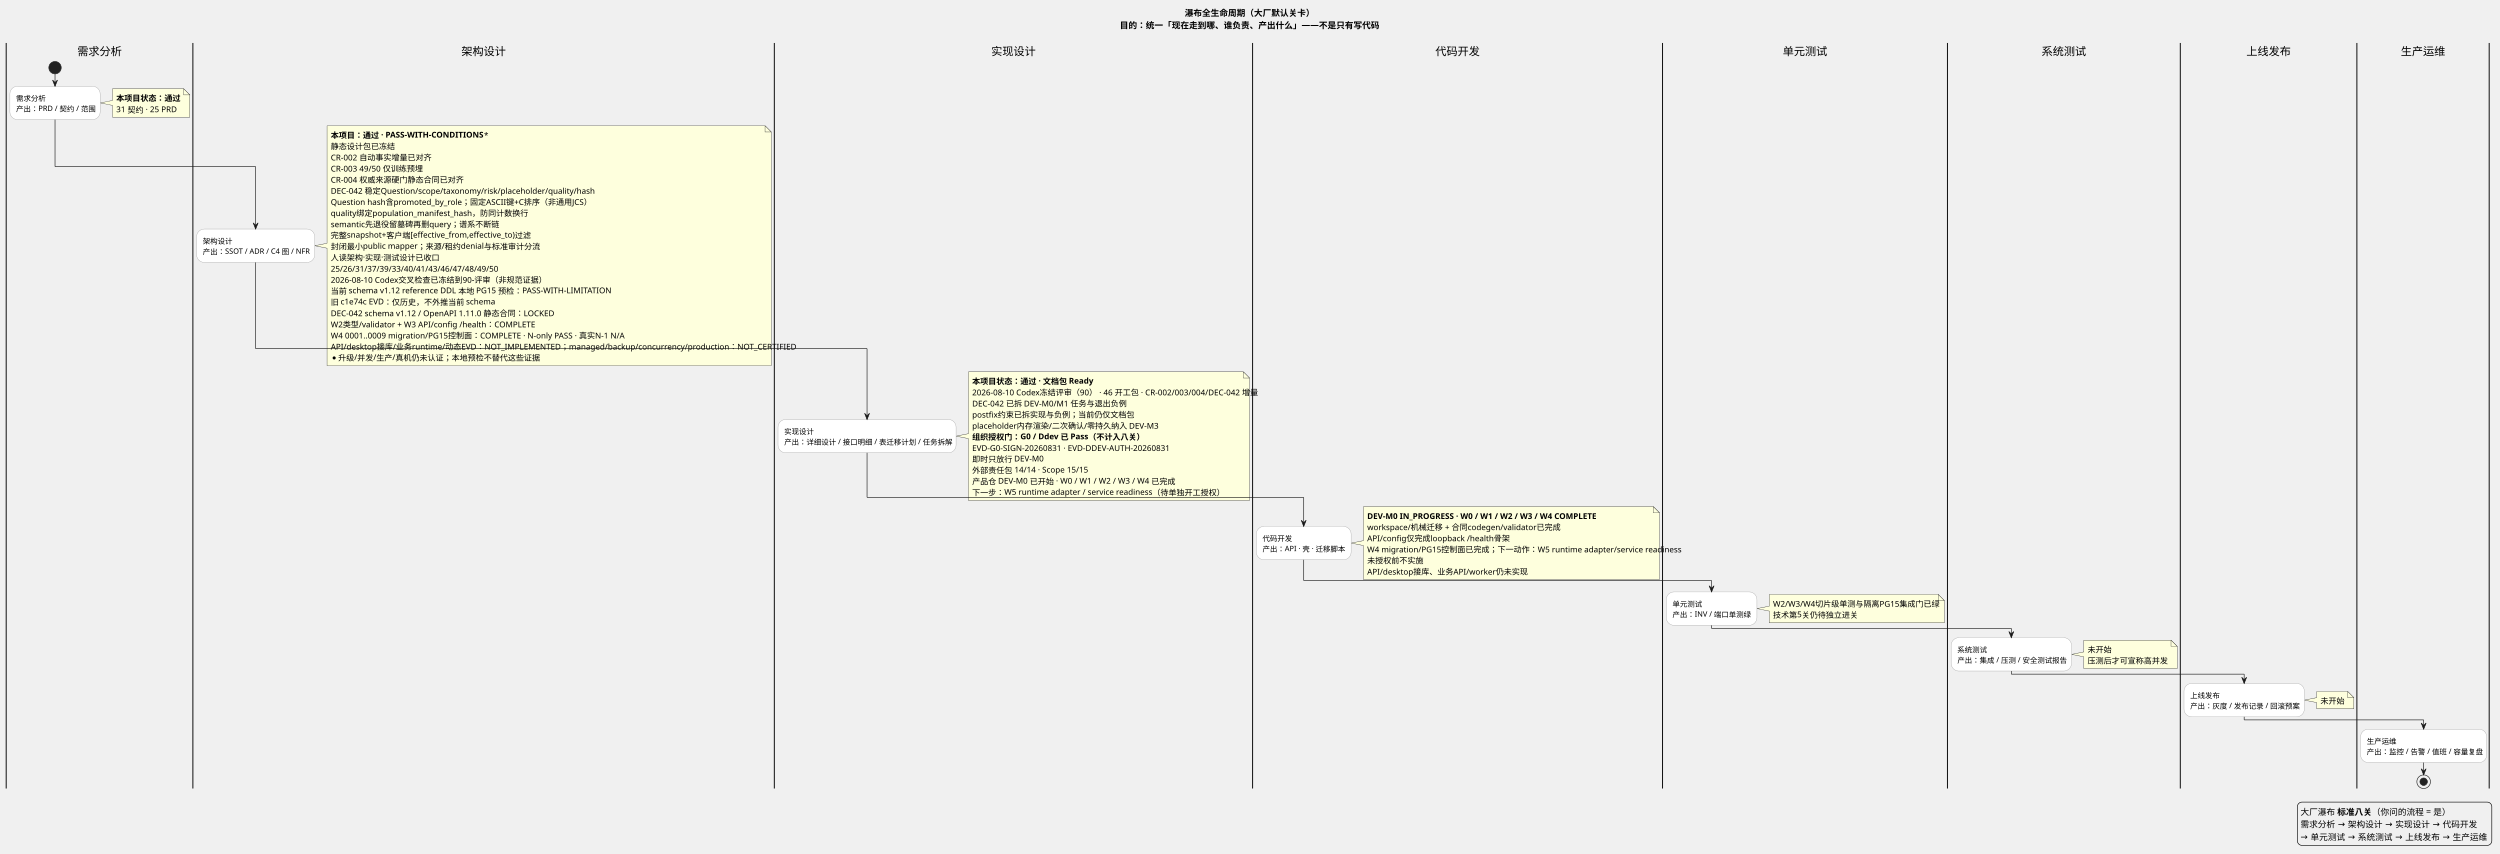
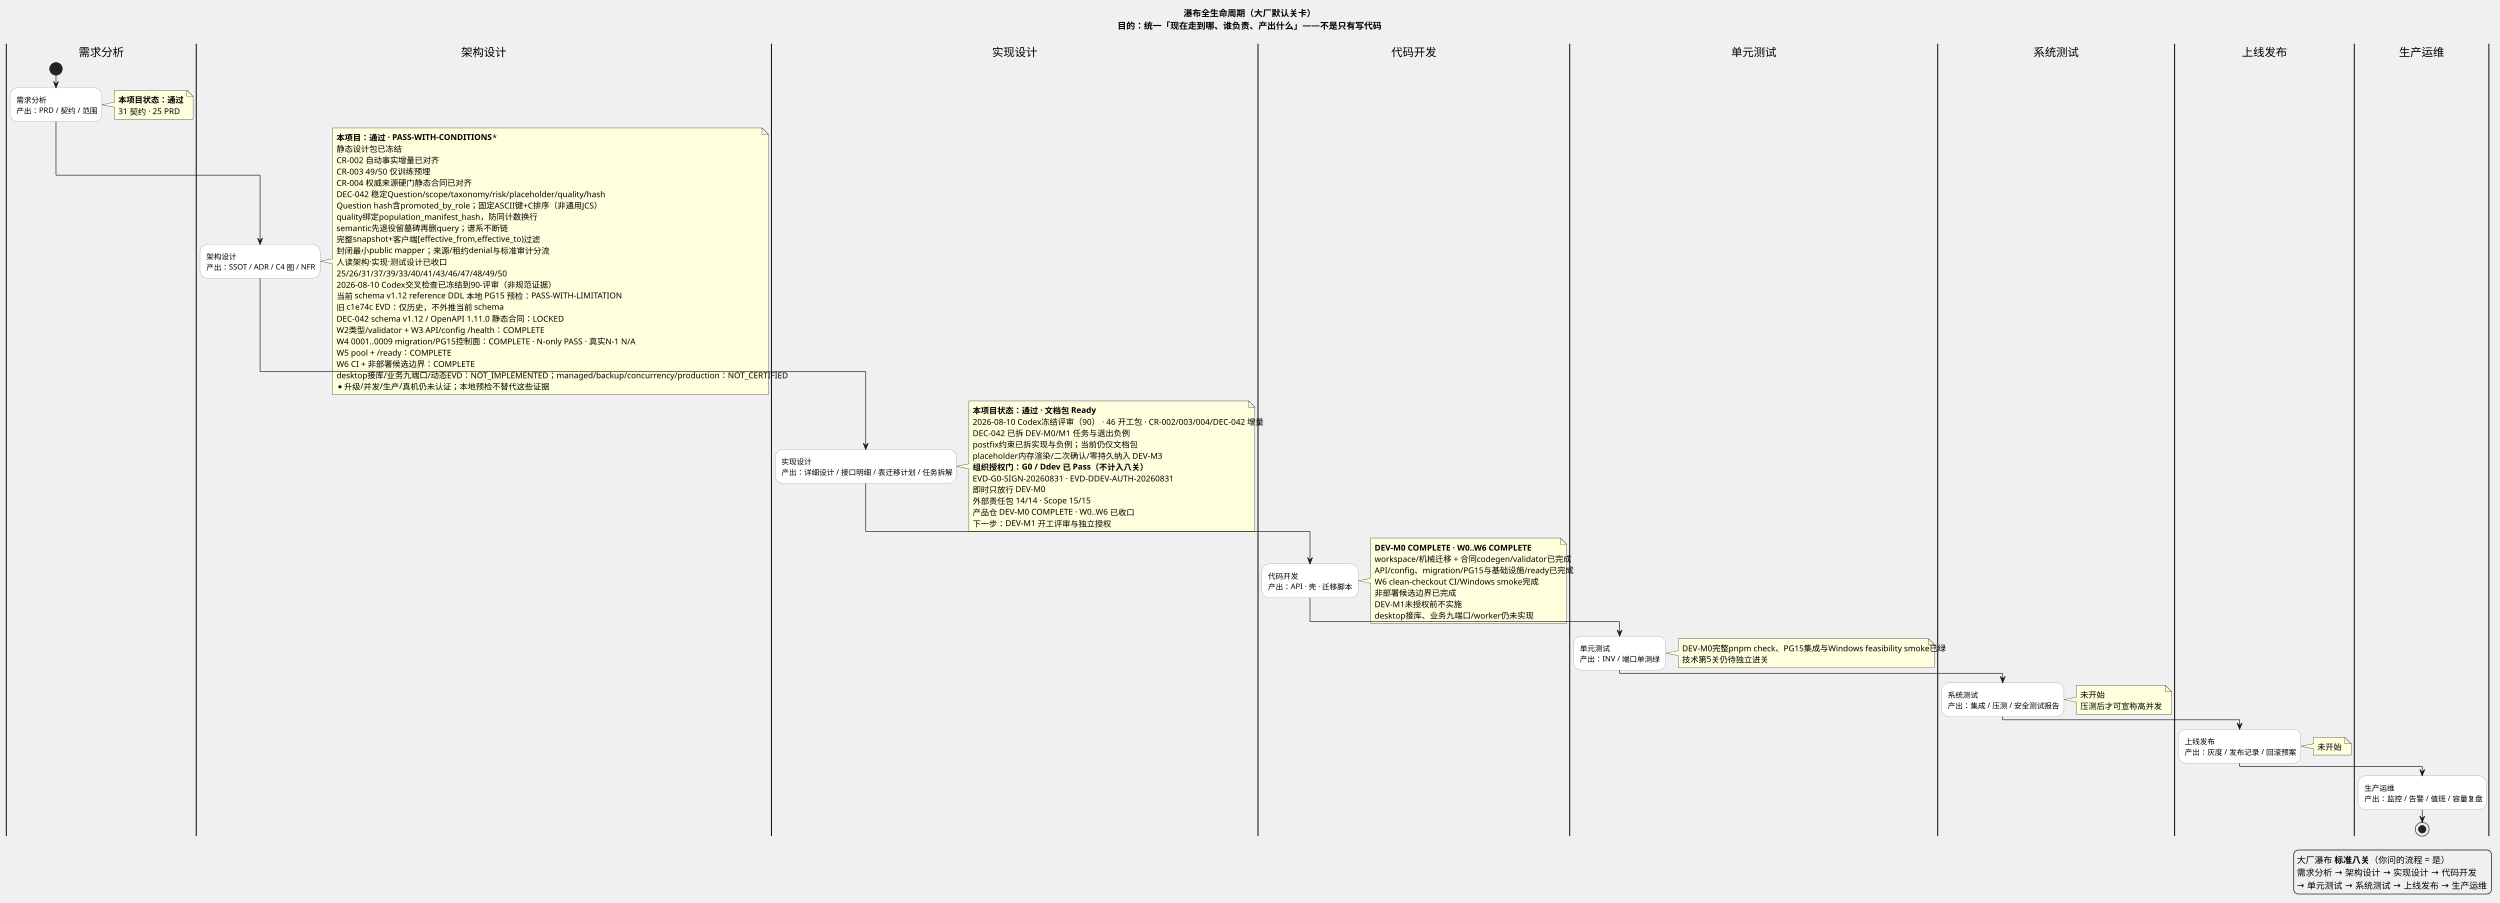
- <svg xmlns="http://www.w3.org/2000/svg" class="diagram-svg" version="1.1" viewBox="0 0 4044 1381" width="4044" height="1381">
+ <svg xmlns="http://www.w3.org/2000/svg" class="diagram-svg" version="1.1" viewBox="0 0 3975 1435" width="3975" height="1435">
  <defs />
  <g>
    <g class="title" data-source-line="9">
-       <text x="1916.38" y="26" font-size="14" fill="#000000" xml:space="preserve" style="white-space: pre" font-weight="bold" font-family="'PingFang SC, Microsoft YaHei, sans-serif'">瀑布全生命周期（大厂默认关卡）</text>
-       <text x="1811.38" y="46" font-size="14" fill="#000000" xml:space="preserve" style="white-space: pre" font-weight="bold" font-family="'PingFang SC, Microsoft YaHei, sans-serif'">目的：统一「现在走到哪、谁负责、产出什么」——不是只有写代码</text>
+       <text x="1881.79" y="26" font-size="14" fill="#000000" xml:space="preserve" style="white-space: pre" font-weight="bold" font-family="'PingFang SC, Microsoft YaHei, sans-serif'">瀑布全生命周期（大厂默认关卡）</text>
+       <text x="1776.79" y="46" font-size="14" fill="#000000" xml:space="preserve" style="white-space: pre" font-weight="bold" font-family="'PingFang SC, Microsoft YaHei, sans-serif'">目的：统一「现在走到哪、谁负责、产出什么」——不是只有写代码</text>
    </g>
-     <rect x="10" y="69.50" width="4017.75" height="25" fill="#00000000" stroke="#00000000" stroke-width="1" />
+     <rect x="10" y="69.50" width="3948.57" height="25" fill="#00000000" stroke="#00000000" stroke-width="1" />
    <circle cx="89.01" cy="109.50" r="10" fill="#222222" stroke="#222222" stroke-width="1" />
    <path d="M182.01,143.50 L182.01,162.50 L162.01,166.50 L182.01,170.50 L182.01,189.50 A0,0 0 0 0 182.01,189.50 L307.01,189.50 A0,0 0 0 0 307.01,189.50 L307.01,153.50 L297.01,143.50 L182.01,143.50 A0,0 0 0 0 182.01,143.50" fill="#FEFFDD" stroke="#181818" stroke-width="0.50" />
    <path d="M297.01,143.50 L297.01,153.50 L307.01,153.50 L297.01,143.50" fill="#FEFFDD" stroke="#181818" stroke-width="0.50" />
    <text x="188.01" y="163.50" font-size="13" fill="#000000" xml:space="preserve" style="white-space: pre" font-weight="bold" font-family="'PingFang SC, Microsoft YaHei, sans-serif'">本项目状态：通过</text>
    <text x="188.01" y="181.50" font-size="13" fill="#000000" xml:space="preserve" style="white-space: pre" font-family="'PingFang SC, Microsoft YaHei, sans-serif'">31 契约 · 25 PRD</text>
    <rect x="16" y="139.50" width="146.01" height="54" rx="12.50" ry="12.50" fill="#FFFFFF" stroke="#999999" stroke-width="0.50" />
    <text x="26" y="163.50" font-size="12" fill="#000000" xml:space="preserve" style="white-space: pre" font-family="'PingFang SC, Microsoft YaHei, sans-serif'">需求分析</text>
    <text x="26" y="180.50" font-size="12" fill="#000000" xml:space="preserve" style="white-space: pre" font-family="'PingFang SC, Microsoft YaHei, sans-serif'">产出：PRD / 契约 / 范围</text>
-     <line x1="10" y1="69.50" x2="10" y2="1275.50" stroke="#000000" stroke-width="1.50" />
-     <path d="M529.04,203.50 L529.04,393.50 L509.04,397.50 L529.04,401.50 L529.04,591.50 A0,0 0 0 0 529.04,591.50 L1247.53,591.50 A0,0 0 0 0 1247.53,591.50 L1247.53,213.50 L1237.53,203.50 L529.04,203.50 A0,0 0 0 0 529.04,203.50" fill="#FEFFDD" stroke="#181818" stroke-width="0.50" />
-     <path d="M1237.53,203.50 L1237.53,213.50 L1247.53,213.50 L1237.53,203.50" fill="#FEFFDD" stroke="#181818" stroke-width="0.50" />
+     <line x1="10" y1="69.50" x2="10" y2="1329.50" stroke="#000000" stroke-width="1.50" />
+     <path d="M529.04,203.50 L529.04,411.50 L509.04,415.50 L529.04,419.50 L529.04,627.50 A0,0 0 0 0 529.04,627.50 L1221.54,627.50 A0,0 0 0 0 1221.54,627.50 L1221.54,213.50 L1211.54,203.50 L529.04,203.50 A0,0 0 0 0 529.04,203.50" fill="#FEFFDD" stroke="#181818" stroke-width="0.50" />
+     <path d="M1211.54,203.50 L1211.54,213.50 L1221.54,213.50 L1211.54,203.50" fill="#FEFFDD" stroke="#181818" stroke-width="0.50" />
    <text x="535.04" y="223.50" font-size="13" fill="#000000" xml:space="preserve" style="white-space: pre" font-weight="bold" font-family="'PingFang SC, Microsoft YaHei, sans-serif'">本项目：通过 · PASS-WITH-CONDITIONS</text>
    <text x="782.92" y="223.50" font-size="13" fill="#000000" xml:space="preserve" style="white-space: pre" font-family="'PingFang SC, Microsoft YaHei, sans-serif'">*</text>
    <text x="535.04" y="241.50" font-size="13" fill="#000000" xml:space="preserve" style="white-space: pre" font-family="'PingFang SC, Microsoft YaHei, sans-serif'">静态设计包已冻结</text>
    <text x="535.04" y="259.50" font-size="13" fill="#000000" xml:space="preserve" style="white-space: pre" font-family="'PingFang SC, Microsoft YaHei, sans-serif'">CR-002 自动事实增量已对齐</text>
    <text x="535.04" y="277.50" font-size="13" fill="#000000" xml:space="preserve" style="white-space: pre" font-family="'PingFang SC, Microsoft YaHei, sans-serif'">CR-003 49/50 仅训练预埋</text>
    <text x="535.04" y="295.50" font-size="13" fill="#000000" xml:space="preserve" style="white-space: pre" font-family="'PingFang SC, Microsoft YaHei, sans-serif'">CR-004 权威来源硬门静态合同已对齐</text>
    <text x="535.04" y="313.50" font-size="13" fill="#000000" xml:space="preserve" style="white-space: pre" font-family="'PingFang SC, Microsoft YaHei, sans-serif'">DEC-042 稳定Question/scope/taxonomy/risk/placeholder/quality/hash</text>
    <text x="535.04" y="331.50" font-size="13" fill="#000000" xml:space="preserve" style="white-space: pre" font-family="'PingFang SC, Microsoft YaHei, sans-serif'">Question hash含promoted_by_role；固定ASCII键+C排序（非通用JCS）</text>
    <text x="535.04" y="349.50" font-size="13" fill="#000000" xml:space="preserve" style="white-space: pre" font-family="'PingFang SC, Microsoft YaHei, sans-serif'">quality绑定population_manifest_hash，防同计数换行</text>
    <text x="535.04" y="367.50" font-size="13" fill="#000000" xml:space="preserve" style="white-space: pre" font-family="'PingFang SC, Microsoft YaHei, sans-serif'">semantic先退役留墓碑再删query；谱系不断链</text>
    <text x="535.04" y="385.50" font-size="13" fill="#000000" xml:space="preserve" style="white-space: pre" font-family="'PingFang SC, Microsoft YaHei, sans-serif'">完整snapshot+客户端[effective_from,effective_to)过滤</text>
    <text x="535.04" y="403.50" font-size="13" fill="#000000" xml:space="preserve" style="white-space: pre" font-family="'PingFang SC, Microsoft YaHei, sans-serif'">封闭最小public mapper；来源/租约denial与标准审计分流</text>
    <text x="535.04" y="421.50" font-size="13" fill="#000000" xml:space="preserve" style="white-space: pre" font-family="'PingFang SC, Microsoft YaHei, sans-serif'">人读架构·实现·测试设计已收口</text>
    <text x="535.04" y="439.50" font-size="13" fill="#000000" xml:space="preserve" style="white-space: pre" font-family="'PingFang SC, Microsoft YaHei, sans-serif'">25/26/31/37/39/33/40/41/43/46/47/48/49/50</text>
    <text x="535.04" y="457.50" font-size="13" fill="#000000" xml:space="preserve" style="white-space: pre" font-family="'PingFang SC, Microsoft YaHei, sans-serif'">2026-08-10 Codex交叉检查已冻结到90-评审（非规范证据）</text>
    <text x="535.04" y="475.50" font-size="13" fill="#000000" xml:space="preserve" style="white-space: pre" font-family="'PingFang SC, Microsoft YaHei, sans-serif'">当前 schema v1.12 reference DDL 本地 PG15 预检：PASS-WITH-LIMITATION</text>
    <text x="535.04" y="493.50" font-size="13" fill="#000000" xml:space="preserve" style="white-space: pre" font-family="'PingFang SC, Microsoft YaHei, sans-serif'">旧 c1e74c EVD：仅历史，不外推当前 schema</text>
    <text x="535.04" y="511.50" font-size="13" fill="#000000" xml:space="preserve" style="white-space: pre" font-family="'PingFang SC, Microsoft YaHei, sans-serif'">DEC-042 schema v1.12 / OpenAPI 1.11.0 静态合同：LOCKED</text>
    <text x="535.04" y="529.50" font-size="13" fill="#000000" xml:space="preserve" style="white-space: pre" font-family="'PingFang SC, Microsoft YaHei, sans-serif'">W2类型/validator + W3 API/config /health：COMPLETE</text>
    <text x="535.04" y="547.50" font-size="13" fill="#000000" xml:space="preserve" style="white-space: pre" font-family="'PingFang SC, Microsoft YaHei, sans-serif'">W4 0001..0009 migration/PG15控制面：COMPLETE · N-only PASS · 真实N-1 N/A</text>
-     <text x="535.04" y="565.50" font-size="13" fill="#000000" xml:space="preserve" style="white-space: pre" font-family="'PingFang SC, Microsoft YaHei, sans-serif'">API/desktop接库/业务runtime/动态EVD：NOT_IMPLEMENTED；managed/backup/concurrency/production：NOT_CERTIFIED</text>
-     <circle cx="540.54" cy="579" r="2.50" fill="#000000" stroke="#000000" stroke-width="0" />
-     <text x="547.04" y="583.50" font-size="13" fill="#000000" xml:space="preserve" style="white-space: pre" font-family="'PingFang SC, Microsoft YaHei, sans-serif'">升级/并发/生产/真机仍未认证；本地预检不替代这些证据</text>
-     <rect x="318.01" y="370.50" width="191.03" height="54" rx="12.50" ry="12.50" fill="#FFFFFF" stroke="#999999" stroke-width="0.50" />
-     <text x="328.01" y="394.50" font-size="12" fill="#000000" xml:space="preserve" style="white-space: pre" font-family="'PingFang SC, Microsoft YaHei, sans-serif'">架构设计</text>
-     <text x="328.01" y="411.50" font-size="12" fill="#000000" xml:space="preserve" style="white-space: pre" font-family="'PingFang SC, Microsoft YaHei, sans-serif'">产出：SSOT / ADR / C4 图 / NFR</text>
-     <line x1="312.01" y1="69.50" x2="312.01" y2="1275.50" stroke="#000000" stroke-width="1.50" />
-     <path d="M1566.54,601.50 L1566.54,701.50 L1546.54,705.50 L1566.54,709.50 L1566.54,809.50 A0,0 0 0 0 1566.54,809.50 L2021.22,809.50 A0,0 0 0 0 2021.22,809.50 L2021.22,611.50 L2011.22,601.50 L1566.54,601.50 A0,0 0 0 0 1566.54,601.50" fill="#FEFFDD" stroke="#181818" stroke-width="0.50" />
-     <path d="M2011.22,601.50 L2011.22,611.50 L2021.22,611.50 L2011.22,601.50" fill="#FEFFDD" stroke="#181818" stroke-width="0.50" />
-     <text x="1572.54" y="621.50" font-size="13" fill="#000000" xml:space="preserve" style="white-space: pre" font-weight="bold" font-family="'PingFang SC, Microsoft YaHei, sans-serif'">本项目状态：通过 · 文档包 Ready</text>
-     <text x="1572.54" y="639.50" font-size="13" fill="#000000" xml:space="preserve" style="white-space: pre" font-family="'PingFang SC, Microsoft YaHei, sans-serif'">2026-08-10 Codex冻结评审（90） · 46 开工包 · CR-002/003/004/DEC-042 增量</text>
-     <text x="1572.54" y="657.50" font-size="13" fill="#000000" xml:space="preserve" style="white-space: pre" font-family="'PingFang SC, Microsoft YaHei, sans-serif'">DEC-042 已拆 DEV-M0/M1 任务与退出负例</text>
-     <text x="1572.54" y="675.50" font-size="13" fill="#000000" xml:space="preserve" style="white-space: pre" font-family="'PingFang SC, Microsoft YaHei, sans-serif'">postfix约束已拆实现与负例；当前仍仅文档包</text>
-     <text x="1572.54" y="693.50" font-size="13" fill="#000000" xml:space="preserve" style="white-space: pre" font-family="'PingFang SC, Microsoft YaHei, sans-serif'">placeholder内存渲染/二次确认/零持久纳入 DEV-M3</text>
-     <text x="1572.54" y="711.50" font-size="13" fill="#000000" xml:space="preserve" style="white-space: pre" font-weight="bold" font-family="'PingFang SC, Microsoft YaHei, sans-serif'">组织授权门：G0 / Ddev 已 Pass（不计入八关）</text>
-     <text x="1572.54" y="729.50" font-size="13" fill="#000000" xml:space="preserve" style="white-space: pre" font-family="'PingFang SC, Microsoft YaHei, sans-serif'">EVD-G0-SIGN-20260831 · EVD-DDEV-AUTH-20260831</text>
-     <text x="1572.54" y="747.50" font-size="13" fill="#000000" xml:space="preserve" style="white-space: pre" font-family="'PingFang SC, Microsoft YaHei, sans-serif'">即时只放行 DEV-M0</text>
-     <text x="1572.54" y="765.50" font-size="13" fill="#000000" xml:space="preserve" style="white-space: pre" font-family="'PingFang SC, Microsoft YaHei, sans-serif'">外部责任包 14/14 · Scope 15/15</text>
-     <text x="1572.54" y="783.50" font-size="13" fill="#000000" xml:space="preserve" style="white-space: pre" font-family="'PingFang SC, Microsoft YaHei, sans-serif'">产品仓 DEV-M0 已开始 · W0 / W1 / W2 / W3 / W4 已完成</text>
-     <text x="1572.54" y="801.50" font-size="13" fill="#000000" xml:space="preserve" style="white-space: pre" font-family="'PingFang SC, Microsoft YaHei, sans-serif'">下一步：W5 runtime adapter / service readiness（待单独开工授权）</text>
-     <rect x="1258.53" y="678.50" width="288.00" height="54" rx="12.50" ry="12.50" fill="#FFFFFF" stroke="#999999" stroke-width="0.50" />
-     <text x="1268.53" y="702.50" font-size="12" fill="#000000" xml:space="preserve" style="white-space: pre" font-family="'PingFang SC, Microsoft YaHei, sans-serif'">实现设计</text>
-     <text x="1268.53" y="719.50" font-size="12" fill="#000000" xml:space="preserve" style="white-space: pre" font-family="'PingFang SC, Microsoft YaHei, sans-serif'">产出：详细设计 / 接口明细 / 表迁移计划 / 任务拆解</text>
-     <line x1="1252.53" y1="69.50" x2="1252.53" y2="1275.50" stroke="#000000" stroke-width="1.50" />
-     <path d="M2205.56,819.50 L2205.56,874.50 L2185.56,878.50 L2205.56,882.50 L2205.56,937.50 A0,0 0 0 0 2205.56,937.50 L2684.35,937.50 A0,0 0 0 0 2684.35,937.50 L2684.35,829.50 L2674.35,819.50 L2205.56,819.50 A0,0 0 0 0 2205.56,819.50" fill="#FEFFDD" stroke="#181818" stroke-width="0.50" />
-     <path d="M2674.35,819.50 L2674.35,829.50 L2684.35,829.50 L2674.35,819.50" fill="#FEFFDD" stroke="#181818" stroke-width="0.50" />
-     <text x="2211.56" y="839.50" font-size="13" fill="#000000" xml:space="preserve" style="white-space: pre" font-weight="bold" font-family="'PingFang SC, Microsoft YaHei, sans-serif'">DEV-M0 IN_PROGRESS · W0 / W1 / W2 / W3 / W4 COMPLETE</text>
-     <text x="2211.56" y="857.50" font-size="13" fill="#000000" xml:space="preserve" style="white-space: pre" font-family="'PingFang SC, Microsoft YaHei, sans-serif'">workspace/机械迁移 + 合同codegen/validator已完成</text>
-     <text x="2211.56" y="875.50" font-size="13" fill="#000000" xml:space="preserve" style="white-space: pre" font-family="'PingFang SC, Microsoft YaHei, sans-serif'">API/config仅完成loopback /health骨架</text>
-     <text x="2211.56" y="893.50" font-size="13" fill="#000000" xml:space="preserve" style="white-space: pre" font-family="'PingFang SC, Microsoft YaHei, sans-serif'">W4 migration/PG15控制面已完成；下一动作：W5 runtime adapter/service readiness</text>
-     <text x="2211.56" y="911.50" font-size="13" fill="#000000" xml:space="preserve" style="white-space: pre" font-family="'PingFang SC, Microsoft YaHei, sans-serif'">未授权前不实施</text>
-     <text x="2211.56" y="929.50" font-size="13" fill="#000000" xml:space="preserve" style="white-space: pre" font-family="'PingFang SC, Microsoft YaHei, sans-serif'">API/desktop接库、业务API/worker仍未实现</text>
-     <rect x="2032.22" y="851.50" width="153.34" height="54" rx="12.50" ry="12.50" fill="#FFFFFF" stroke="#999999" stroke-width="0.50" />
-     <text x="2042.22" y="875.50" font-size="12" fill="#000000" xml:space="preserve" style="white-space: pre" font-family="'PingFang SC, Microsoft YaHei, sans-serif'">代码开发</text>
-     <text x="2042.22" y="892.50" font-size="12" fill="#000000" xml:space="preserve" style="white-space: pre" font-family="'PingFang SC, Microsoft YaHei, sans-serif'">产出：API · 壳 · 迁移脚本</text>
-     <line x1="2026.22" y1="69.50" x2="2026.22" y2="1275.50" stroke="#000000" stroke-width="1.50" />
-     <path d="M2862.01,961.50 L2862.01,980.50 L2842.01,984.50 L2862.01,988.50 L2862.01,1007.50 A0,0 0 0 0 2862.01,1007.50 L3145.16,1007.50 A0,0 0 0 0 3145.16,1007.50 L3145.16,971.50 L3135.16,961.50 L2862.01,961.50 A0,0 0 0 0 2862.01,961.50" fill="#FEFFDD" stroke="#181818" stroke-width="0.50" />
-     <path d="M3135.16,961.50 L3135.16,971.50 L3145.16,971.50 L3135.16,961.50" fill="#FEFFDD" stroke="#181818" stroke-width="0.50" />
-     <text x="2868.01" y="981.50" font-size="13" fill="#000000" xml:space="preserve" style="white-space: pre" font-family="'PingFang SC, Microsoft YaHei, sans-serif'">W2/W3/W4切片级单测与隔离PG15集成门已绿</text>
-     <text x="2868.01" y="999.50" font-size="13" fill="#000000" xml:space="preserve" style="white-space: pre" font-family="'PingFang SC, Microsoft YaHei, sans-serif'">技术第5关仍待独立进关</text>
-     <rect x="2695.35" y="957.50" width="146.66" height="54" rx="12.50" ry="12.50" fill="#FFFFFF" stroke="#999999" stroke-width="0.50" />
-     <text x="2705.35" y="981.50" font-size="12" fill="#000000" xml:space="preserve" style="white-space: pre" font-family="'PingFang SC, Microsoft YaHei, sans-serif'">单元测试</text>
-     <text x="2705.35" y="998.50" font-size="12" fill="#000000" xml:space="preserve" style="white-space: pre" font-family="'PingFang SC, Microsoft YaHei, sans-serif'">产出：INV / 端口单测绿</text>
-     <line x1="2689.35" y1="69.50" x2="2689.35" y2="1275.50" stroke="#000000" stroke-width="1.50" />
-     <path d="M3370.83,1035.50 L3370.83,1054.50 L3350.83,1058.50 L3370.83,1062.50 L3370.83,1081.50 A0,0 0 0 0 3370.83,1081.50 L3521.83,1081.50 A0,0 0 0 0 3521.83,1081.50 L3521.83,1045.50 L3511.83,1035.50 L3370.83,1035.50 A0,0 0 0 0 3370.83,1035.50" fill="#FEFFDD" stroke="#181818" stroke-width="0.50" />
-     <path d="M3511.83,1035.50 L3511.83,1045.50 L3521.83,1045.50 L3511.83,1035.50" fill="#FEFFDD" stroke="#181818" stroke-width="0.50" />
-     <text x="3376.83" y="1055.50" font-size="13" fill="#000000" xml:space="preserve" style="white-space: pre" font-family="'PingFang SC, Microsoft YaHei, sans-serif'">未开始</text>
-     <text x="3376.83" y="1073.50" font-size="13" fill="#000000" xml:space="preserve" style="white-space: pre" font-family="'PingFang SC, Microsoft YaHei, sans-serif'">压测后才可宣称高并发</text>
-     <rect x="3156.16" y="1031.50" width="194.67" height="54" rx="12.50" ry="12.50" fill="#FFFFFF" stroke="#999999" stroke-width="0.50" />
-     <text x="3166.16" y="1055.50" font-size="12" fill="#000000" xml:space="preserve" style="white-space: pre" font-family="'PingFang SC, Microsoft YaHei, sans-serif'">系统测试</text>
-     <text x="3166.16" y="1072.50" font-size="12" fill="#000000" xml:space="preserve" style="white-space: pre" font-family="'PingFang SC, Microsoft YaHei, sans-serif'">产出：集成 / 压测 / 安全测试报告</text>
-     <line x1="3150.16" y1="69.50" x2="3150.16" y2="1275.50" stroke="#000000" stroke-width="1.50" />
-     <path d="M3747.50,1118.50 L3747.50,1128.50 L3727.50,1132.50 L3747.50,1136.50 L3747.50,1146.50 A0,0 0 0 0 3747.50,1146.50 L3807.50,1146.50 A0,0 0 0 0 3807.50,1146.50 L3807.50,1128.50 L3797.50,1118.50 L3747.50,1118.50 A0,0 0 0 0 3747.50,1118.50" fill="#FEFFDD" stroke="#181818" stroke-width="0.50" />
-     <path d="M3797.50,1118.50 L3797.50,1128.50 L3807.50,1128.50 L3797.50,1118.50" fill="#FEFFDD" stroke="#181818" stroke-width="0.50" />
-     <text x="3753.50" y="1138.50" font-size="13" fill="#000000" xml:space="preserve" style="white-space: pre" font-family="'PingFang SC, Microsoft YaHei, sans-serif'">未开始</text>
-     <rect x="3532.83" y="1105.50" width="194.67" height="54" rx="12.50" ry="12.50" fill="#FFFFFF" stroke="#999999" stroke-width="0.50" />
-     <text x="3542.83" y="1129.50" font-size="12" fill="#000000" xml:space="preserve" style="white-space: pre" font-family="'PingFang SC, Microsoft YaHei, sans-serif'">上线发布</text>
-     <text x="3542.83" y="1146.50" font-size="12" fill="#000000" xml:space="preserve" style="white-space: pre" font-family="'PingFang SC, Microsoft YaHei, sans-serif'">产出：灰度 / 发布记录 / 回滚预案</text>
-     <line x1="3526.83" y1="69.50" x2="3526.83" y2="1275.50" stroke="#000000" stroke-width="1.50" />
-     <rect x="3818.50" y="1179.50" width="204.00" height="54" rx="12.50" ry="12.50" fill="#FFFFFF" stroke="#999999" stroke-width="0.50" />
-     <text x="3828.50" y="1203.50" font-size="12" fill="#000000" xml:space="preserve" style="white-space: pre" font-family="'PingFang SC, Microsoft YaHei, sans-serif'">生产运维</text>
-     <text x="3828.50" y="1220.50" font-size="12" fill="#000000" xml:space="preserve" style="white-space: pre" font-family="'PingFang SC, Microsoft YaHei, sans-serif'">产出：监控 / 告警 / 值班 / 容量复盘</text>
-     <circle cx="3920.50" cy="1264.50" r="11" fill="#00000000" stroke="#222222" stroke-width="1" />
-     <circle cx="3920.50" cy="1264.50" r="6" fill="#222222" stroke="#222222" stroke-width="1" />
-     <line x1="3812.50" y1="69.50" x2="3812.50" y2="1275.50" stroke="#000000" stroke-width="1.50" />
-     <line x1="4026.50" y1="69.50" x2="4026.50" y2="1275.50" stroke="#000000" stroke-width="1.50" />
+     <text x="535.04" y="565.50" font-size="13" fill="#000000" xml:space="preserve" style="white-space: pre" font-family="'PingFang SC, Microsoft YaHei, sans-serif'">W5 pool + /ready：COMPLETE</text>
+     <text x="535.04" y="583.50" font-size="13" fill="#000000" xml:space="preserve" style="white-space: pre" font-family="'PingFang SC, Microsoft YaHei, sans-serif'">W6 CI + 非部署候选边界：COMPLETE</text>
+     <text x="535.04" y="601.50" font-size="13" fill="#000000" xml:space="preserve" style="white-space: pre" font-family="'PingFang SC, Microsoft YaHei, sans-serif'">desktop接库/业务九端口/动态EVD：NOT_IMPLEMENTED；managed/backup/concurrency/production：NOT_CERTIFIED</text>
+     <circle cx="540.54" cy="615" r="2.50" fill="#000000" stroke="#000000" stroke-width="0" />
+     <text x="547.04" y="619.50" font-size="13" fill="#000000" xml:space="preserve" style="white-space: pre" font-family="'PingFang SC, Microsoft YaHei, sans-serif'">升级/并发/生产/真机仍未认证；本地预检不替代这些证据</text>
+     <rect x="318.01" y="388.50" width="191.03" height="54" rx="12.50" ry="12.50" fill="#FFFFFF" stroke="#999999" stroke-width="0.50" />
+     <text x="328.01" y="412.50" font-size="12" fill="#000000" xml:space="preserve" style="white-space: pre" font-family="'PingFang SC, Microsoft YaHei, sans-serif'">架构设计</text>
+     <text x="328.01" y="429.50" font-size="12" fill="#000000" xml:space="preserve" style="white-space: pre" font-family="'PingFang SC, Microsoft YaHei, sans-serif'">产出：SSOT / ADR / C4 图 / NFR</text>
+     <line x1="312.01" y1="69.50" x2="312.01" y2="1329.50" stroke="#000000" stroke-width="1.50" />
+     <path d="M1540.54,637.50 L1540.54,737.50 L1520.54,741.50 L1540.54,745.50 L1540.54,845.50 A0,0 0 0 0 1540.54,845.50 L1995.23,845.50 A0,0 0 0 0 1995.23,845.50 L1995.23,647.50 L1985.23,637.50 L1540.54,637.50 A0,0 0 0 0 1540.54,637.50" fill="#FEFFDD" stroke="#181818" stroke-width="0.50" />
+     <path d="M1985.23,637.50 L1985.23,647.50 L1995.23,647.50 L1985.23,637.50" fill="#FEFFDD" stroke="#181818" stroke-width="0.50" />
+     <text x="1546.54" y="657.50" font-size="13" fill="#000000" xml:space="preserve" style="white-space: pre" font-weight="bold" font-family="'PingFang SC, Microsoft YaHei, sans-serif'">本项目状态：通过 · 文档包 Ready</text>
+     <text x="1546.54" y="675.50" font-size="13" fill="#000000" xml:space="preserve" style="white-space: pre" font-family="'PingFang SC, Microsoft YaHei, sans-serif'">2026-08-10 Codex冻结评审（90） · 46 开工包 · CR-002/003/004/DEC-042 增量</text>
+     <text x="1546.54" y="693.50" font-size="13" fill="#000000" xml:space="preserve" style="white-space: pre" font-family="'PingFang SC, Microsoft YaHei, sans-serif'">DEC-042 已拆 DEV-M0/M1 任务与退出负例</text>
+     <text x="1546.54" y="711.50" font-size="13" fill="#000000" xml:space="preserve" style="white-space: pre" font-family="'PingFang SC, Microsoft YaHei, sans-serif'">postfix约束已拆实现与负例；当前仍仅文档包</text>
+     <text x="1546.54" y="729.50" font-size="13" fill="#000000" xml:space="preserve" style="white-space: pre" font-family="'PingFang SC, Microsoft YaHei, sans-serif'">placeholder内存渲染/二次确认/零持久纳入 DEV-M3</text>
+     <text x="1546.54" y="747.50" font-size="13" fill="#000000" xml:space="preserve" style="white-space: pre" font-weight="bold" font-family="'PingFang SC, Microsoft YaHei, sans-serif'">组织授权门：G0 / Ddev 已 Pass（不计入八关）</text>
+     <text x="1546.54" y="765.50" font-size="13" fill="#000000" xml:space="preserve" style="white-space: pre" font-family="'PingFang SC, Microsoft YaHei, sans-serif'">EVD-G0-SIGN-20260831 · EVD-DDEV-AUTH-20260831</text>
+     <text x="1546.54" y="783.50" font-size="13" fill="#000000" xml:space="preserve" style="white-space: pre" font-family="'PingFang SC, Microsoft YaHei, sans-serif'">即时只放行 DEV-M0</text>
+     <text x="1546.54" y="801.50" font-size="13" fill="#000000" xml:space="preserve" style="white-space: pre" font-family="'PingFang SC, Microsoft YaHei, sans-serif'">外部责任包 14/14 · Scope 15/15</text>
+     <text x="1546.54" y="819.50" font-size="13" fill="#000000" xml:space="preserve" style="white-space: pre" font-family="'PingFang SC, Microsoft YaHei, sans-serif'">产品仓 DEV-M0 COMPLETE · W0..W6 已收口</text>
+     <text x="1546.54" y="837.50" font-size="13" fill="#000000" xml:space="preserve" style="white-space: pre" font-family="'PingFang SC, Microsoft YaHei, sans-serif'">下一步：DEV-M1 开工评审与独立授权</text>
+     <rect x="1232.54" y="714.50" width="288.00" height="54" rx="12.50" ry="12.50" fill="#FFFFFF" stroke="#999999" stroke-width="0.50" />
+     <text x="1242.54" y="738.50" font-size="12" fill="#000000" xml:space="preserve" style="white-space: pre" font-family="'PingFang SC, Microsoft YaHei, sans-serif'">实现设计</text>
+     <text x="1242.54" y="755.50" font-size="12" fill="#000000" xml:space="preserve" style="white-space: pre" font-family="'PingFang SC, Microsoft YaHei, sans-serif'">产出：详细设计 / 接口明细 / 表迁移计划 / 任务拆解</text>
+     <line x1="1226.54" y1="69.50" x2="1226.54" y2="1329.50" stroke="#000000" stroke-width="1.50" />
+     <path d="M2179.56,855.50 L2179.56,919.50 L2159.56,923.50 L2179.56,927.50 L2179.56,991.50 A0,0 0 0 0 2179.56,991.50 L2490.88,991.50 A0,0 0 0 0 2490.88,991.50 L2490.88,865.50 L2480.88,855.50 L2179.56,855.50 A0,0 0 0 0 2179.56,855.50" fill="#FEFFDD" stroke="#181818" stroke-width="0.50" />
+     <path d="M2480.88,855.50 L2480.88,865.50 L2490.88,865.50 L2480.88,855.50" fill="#FEFFDD" stroke="#181818" stroke-width="0.50" />
+     <text x="2185.56" y="875.50" font-size="13" fill="#000000" xml:space="preserve" style="white-space: pre" font-weight="bold" font-family="'PingFang SC, Microsoft YaHei, sans-serif'">DEV-M0 COMPLETE · W0..W6 COMPLETE</text>
+     <text x="2185.56" y="893.50" font-size="13" fill="#000000" xml:space="preserve" style="white-space: pre" font-family="'PingFang SC, Microsoft YaHei, sans-serif'">workspace/机械迁移 + 合同codegen/validator已完成</text>
+     <text x="2185.56" y="911.50" font-size="13" fill="#000000" xml:space="preserve" style="white-space: pre" font-family="'PingFang SC, Microsoft YaHei, sans-serif'">API/config、migration/PG15与基础设施/ready已完成</text>
+     <text x="2185.56" y="929.50" font-size="13" fill="#000000" xml:space="preserve" style="white-space: pre" font-family="'PingFang SC, Microsoft YaHei, sans-serif'">W6 clean-checkout CI/Windows smoke完成</text>
+     <text x="2185.56" y="947.50" font-size="13" fill="#000000" xml:space="preserve" style="white-space: pre" font-family="'PingFang SC, Microsoft YaHei, sans-serif'">非部署候选边界已完成</text>
+     <text x="2185.56" y="965.50" font-size="13" fill="#000000" xml:space="preserve" style="white-space: pre" font-family="'PingFang SC, Microsoft YaHei, sans-serif'">DEV-M1未授权前不实施</text>
+     <text x="2185.56" y="983.50" font-size="13" fill="#000000" xml:space="preserve" style="white-space: pre" font-family="'PingFang SC, Microsoft YaHei, sans-serif'">desktop接库、业务九端口/worker仍未实现</text>
+     <rect x="2006.23" y="896.50" width="153.34" height="54" rx="12.50" ry="12.50" fill="#FFFFFF" stroke="#999999" stroke-width="0.50" />
+     <text x="2016.23" y="920.50" font-size="12" fill="#000000" xml:space="preserve" style="white-space: pre" font-family="'PingFang SC, Microsoft YaHei, sans-serif'">代码开发</text>
+     <text x="2016.23" y="937.50" font-size="12" fill="#000000" xml:space="preserve" style="white-space: pre" font-family="'PingFang SC, Microsoft YaHei, sans-serif'">产出：API · 壳 · 迁移脚本</text>
+     <line x1="2000.23" y1="69.50" x2="2000.23" y2="1329.50" stroke="#000000" stroke-width="1.50" />
+     <path d="M2668.54,1015.50 L2668.54,1034.50 L2648.54,1038.50 L2668.54,1042.50 L2668.54,1061.50 A0,0 0 0 0 2668.54,1061.50 L3075.99,1061.50 A0,0 0 0 0 3075.99,1061.50 L3075.99,1025.50 L3065.99,1015.50 L2668.54,1015.50 A0,0 0 0 0 2668.54,1015.50" fill="#FEFFDD" stroke="#181818" stroke-width="0.50" />
+     <path d="M3065.99,1015.50 L3065.99,1025.50 L3075.99,1025.50 L3065.99,1015.50" fill="#FEFFDD" stroke="#181818" stroke-width="0.50" />
+     <text x="2674.54" y="1035.50" font-size="13" fill="#000000" xml:space="preserve" style="white-space: pre" font-family="'PingFang SC, Microsoft YaHei, sans-serif'">DEV-M0完整pnpm check、PG15集成与Windows feasibility smoke已绿</text>
+     <text x="2674.54" y="1053.50" font-size="13" fill="#000000" xml:space="preserve" style="white-space: pre" font-family="'PingFang SC, Microsoft YaHei, sans-serif'">技术第5关仍待独立进关</text>
+     <rect x="2501.88" y="1011.50" width="146.66" height="54" rx="12.50" ry="12.50" fill="#FFFFFF" stroke="#999999" stroke-width="0.50" />
+     <text x="2511.88" y="1035.50" font-size="12" fill="#000000" xml:space="preserve" style="white-space: pre" font-family="'PingFang SC, Microsoft YaHei, sans-serif'">单元测试</text>
+     <text x="2511.88" y="1052.50" font-size="12" fill="#000000" xml:space="preserve" style="white-space: pre" font-family="'PingFang SC, Microsoft YaHei, sans-serif'">产出：INV / 端口单测绿</text>
+     <line x1="2495.88" y1="69.50" x2="2495.88" y2="1329.50" stroke="#000000" stroke-width="1.50" />
+     <path d="M3301.65,1089.50 L3301.65,1108.50 L3281.65,1112.50 L3301.65,1116.50 L3301.65,1135.50 A0,0 0 0 0 3301.65,1135.50 L3452.65,1135.50 A0,0 0 0 0 3452.65,1135.50 L3452.65,1099.50 L3442.65,1089.50 L3301.65,1089.50 A0,0 0 0 0 3301.65,1089.50" fill="#FEFFDD" stroke="#181818" stroke-width="0.50" />
+     <path d="M3442.65,1089.50 L3442.65,1099.50 L3452.65,1099.50 L3442.65,1089.50" fill="#FEFFDD" stroke="#181818" stroke-width="0.50" />
+     <text x="3307.65" y="1109.50" font-size="13" fill="#000000" xml:space="preserve" style="white-space: pre" font-family="'PingFang SC, Microsoft YaHei, sans-serif'">未开始</text>
+     <text x="3307.65" y="1127.50" font-size="13" fill="#000000" xml:space="preserve" style="white-space: pre" font-family="'PingFang SC, Microsoft YaHei, sans-serif'">压测后才可宣称高并发</text>
+     <rect x="3086.99" y="1085.50" width="194.67" height="54" rx="12.50" ry="12.50" fill="#FFFFFF" stroke="#999999" stroke-width="0.50" />
+     <text x="3096.99" y="1109.50" font-size="12" fill="#000000" xml:space="preserve" style="white-space: pre" font-family="'PingFang SC, Microsoft YaHei, sans-serif'">系统测试</text>
+     <text x="3096.99" y="1126.50" font-size="12" fill="#000000" xml:space="preserve" style="white-space: pre" font-family="'PingFang SC, Microsoft YaHei, sans-serif'">产出：集成 / 压测 / 安全测试报告</text>
+     <line x1="3080.99" y1="69.50" x2="3080.99" y2="1329.50" stroke="#000000" stroke-width="1.50" />
+     <path d="M3678.32,1172.50 L3678.32,1182.50 L3658.32,1186.50 L3678.32,1190.50 L3678.32,1200.50 A0,0 0 0 0 3678.32,1200.50 L3738.32,1200.50 A0,0 0 0 0 3738.32,1200.50 L3738.32,1182.50 L3728.32,1172.50 L3678.32,1172.50 A0,0 0 0 0 3678.32,1172.50" fill="#FEFFDD" stroke="#181818" stroke-width="0.50" />
+     <path d="M3728.32,1172.50 L3728.32,1182.50 L3738.32,1182.50 L3728.32,1172.50" fill="#FEFFDD" stroke="#181818" stroke-width="0.50" />
+     <text x="3684.32" y="1192.50" font-size="13" fill="#000000" xml:space="preserve" style="white-space: pre" font-family="'PingFang SC, Microsoft YaHei, sans-serif'">未开始</text>
+     <rect x="3463.65" y="1159.50" width="194.67" height="54" rx="12.50" ry="12.50" fill="#FFFFFF" stroke="#999999" stroke-width="0.50" />
+     <text x="3473.65" y="1183.50" font-size="12" fill="#000000" xml:space="preserve" style="white-space: pre" font-family="'PingFang SC, Microsoft YaHei, sans-serif'">上线发布</text>
+     <text x="3473.65" y="1200.50" font-size="12" fill="#000000" xml:space="preserve" style="white-space: pre" font-family="'PingFang SC, Microsoft YaHei, sans-serif'">产出：灰度 / 发布记录 / 回滚预案</text>
+     <line x1="3457.65" y1="69.50" x2="3457.65" y2="1329.50" stroke="#000000" stroke-width="1.50" />
+     <rect x="3749.32" y="1233.50" width="204.00" height="54" rx="12.50" ry="12.50" fill="#FFFFFF" stroke="#999999" stroke-width="0.50" />
+     <text x="3759.32" y="1257.50" font-size="12" fill="#000000" xml:space="preserve" style="white-space: pre" font-family="'PingFang SC, Microsoft YaHei, sans-serif'">生产运维</text>
+     <text x="3759.32" y="1274.50" font-size="12" fill="#000000" xml:space="preserve" style="white-space: pre" font-family="'PingFang SC, Microsoft YaHei, sans-serif'">产出：监控 / 告警 / 值班 / 容量复盘</text>
+     <circle cx="3851.32" cy="1318.50" r="11" fill="#00000000" stroke="#222222" stroke-width="1" />
+     <circle cx="3851.32" cy="1318.50" r="6" fill="#222222" stroke="#222222" stroke-width="1" />
+     <line x1="3743.32" y1="69.50" x2="3743.32" y2="1329.50" stroke="#000000" stroke-width="1.50" />
+     <line x1="3957.32" y1="69.50" x2="3957.32" y2="1329.50" stroke="#000000" stroke-width="1.50" />
    <line x1="89.01" y1="119.50" x2="89.01" y2="139.50" stroke="#181818" stroke-width="1" />
    <polygon points="85.01,129.50 89.01,139.50 93.01,129.50 89.01,133.50" fill="#181818" stroke="#181818" stroke-width="1" />
-     <line x1="3920.50" y1="1233.50" x2="3920.50" y2="1253.50" stroke="#181818" stroke-width="1" />
-     <polygon points="3916.50,1243.50 3920.50,1253.50 3924.50,1243.50 3920.50,1247.50" fill="#181818" stroke="#181818" stroke-width="1" />
-     <line x1="89.01" y1="193.50" x2="89.01" y2="269.50" stroke="#181818" stroke-width="1" />
-     <line x1="89.01" y1="269.50" x2="413.53" y2="269.50" stroke="#181818" stroke-width="1" />
-     <line x1="413.53" y1="269.50" x2="413.53" y2="370.50" stroke="#181818" stroke-width="1" />
-     <polygon points="409.53,360.50 413.53,370.50 417.53,360.50 413.53,364.50" fill="#181818" stroke="#181818" stroke-width="1" />
-     <line x1="413.53" y1="424.50" x2="413.53" y2="564" stroke="#181818" stroke-width="1" />
-     <line x1="413.53" y1="564" x2="1402.54" y2="564" stroke="#181818" stroke-width="1" />
-     <line x1="1402.54" y1="564" x2="1402.54" y2="678.50" stroke="#181818" stroke-width="1" />
-     <polygon points="1398.54,668.50 1402.54,678.50 1406.54,668.50 1402.54,672.50" fill="#181818" stroke="#181818" stroke-width="1" />
-     <line x1="1402.54" y1="732.50" x2="1402.54" y2="804.50" stroke="#181818" stroke-width="1" />
-     <line x1="1402.54" y1="804.50" x2="2108.89" y2="804.50" stroke="#181818" stroke-width="1" />
-     <line x1="2108.89" y1="804.50" x2="2108.89" y2="851.50" stroke="#181818" stroke-width="1" />
-     <polygon points="2104.89,841.50 2108.89,851.50 2112.89,841.50 2108.89,845.50" fill="#181818" stroke="#181818" stroke-width="1" />
-     <line x1="2108.89" y1="905.50" x2="2108.89" y2="939" stroke="#181818" stroke-width="1" />
-     <line x1="2108.89" y1="939" x2="2768.68" y2="939" stroke="#181818" stroke-width="1" />
-     <line x1="2768.68" y1="939" x2="2768.68" y2="957.50" stroke="#181818" stroke-width="1" />
-     <polygon points="2764.68,947.50 2768.68,957.50 2772.68,947.50 2768.68,951.50" fill="#181818" stroke="#181818" stroke-width="1" />
-     <line x1="2768.68" y1="1011.50" x2="2768.68" y2="1016.50" stroke="#181818" stroke-width="1" />
-     <line x1="2768.68" y1="1016.50" x2="3253.50" y2="1016.50" stroke="#181818" stroke-width="1" />
-     <line x1="3253.50" y1="1016.50" x2="3253.50" y2="1031.50" stroke="#181818" stroke-width="1" />
-     <polygon points="3249.50,1021.50 3253.50,1031.50 3257.50,1021.50 3253.50,1025.50" fill="#181818" stroke="#181818" stroke-width="1" />
-     <line x1="3253.50" y1="1085.50" x2="3253.50" y2="1090.50" stroke="#181818" stroke-width="1" />
-     <line x1="3253.50" y1="1090.50" x2="3630.17" y2="1090.50" stroke="#181818" stroke-width="1" />
-     <line x1="3630.17" y1="1090.50" x2="3630.17" y2="1105.50" stroke="#181818" stroke-width="1" />
-     <polygon points="3626.17,1095.50 3630.17,1105.50 3634.17,1095.50 3630.17,1099.50" fill="#181818" stroke="#181818" stroke-width="1" />
-     <line x1="3630.17" y1="1159.50" x2="3630.17" y2="1164.50" stroke="#181818" stroke-width="1" />
-     <line x1="3630.17" y1="1164.50" x2="3920.50" y2="1164.50" stroke="#181818" stroke-width="1" />
-     <line x1="3920.50" y1="1164.50" x2="3920.50" y2="1179.50" stroke="#181818" stroke-width="1" />
-     <polygon points="3916.50,1169.50 3920.50,1179.50 3924.50,1169.50 3920.50,1173.50" fill="#181818" stroke="#181818" stroke-width="1" />
+     <line x1="3851.32" y1="1287.50" x2="3851.32" y2="1307.50" stroke="#181818" stroke-width="1" />
+     <polygon points="3847.32,1297.50 3851.32,1307.50 3855.32,1297.50 3851.32,1301.50" fill="#181818" stroke="#181818" stroke-width="1" />
+     <line x1="89.01" y1="193.50" x2="89.01" y2="278.50" stroke="#181818" stroke-width="1" />
+     <line x1="89.01" y1="278.50" x2="413.53" y2="278.50" stroke="#181818" stroke-width="1" />
+     <line x1="413.53" y1="278.50" x2="413.53" y2="388.50" stroke="#181818" stroke-width="1" />
+     <polygon points="409.53,378.50 413.53,388.50 417.53,378.50 413.53,382.50" fill="#181818" stroke="#181818" stroke-width="1" />
+     <line x1="413.53" y1="442.50" x2="413.53" y2="591" stroke="#181818" stroke-width="1" />
+     <line x1="413.53" y1="591" x2="1376.54" y2="591" stroke="#181818" stroke-width="1" />
+     <line x1="1376.54" y1="591" x2="1376.54" y2="714.50" stroke="#181818" stroke-width="1" />
+     <polygon points="1372.54,704.50 1376.54,714.50 1380.54,704.50 1376.54,708.50" fill="#181818" stroke="#181818" stroke-width="1" />
+     <line x1="1376.54" y1="768.50" x2="1376.54" y2="845" stroke="#181818" stroke-width="1" />
+     <line x1="1376.54" y1="845" x2="2082.90" y2="845" stroke="#181818" stroke-width="1" />
+     <line x1="2082.90" y1="845" x2="2082.90" y2="896.50" stroke="#181818" stroke-width="1" />
+     <polygon points="2078.90,886.50 2082.90,896.50 2086.90,886.50 2082.90,890.50" fill="#181818" stroke="#181818" stroke-width="1" />
+     <line x1="2082.90" y1="950.50" x2="2082.90" y2="988.50" stroke="#181818" stroke-width="1" />
+     <line x1="2082.90" y1="988.50" x2="2575.21" y2="988.50" stroke="#181818" stroke-width="1" />
+     <line x1="2575.21" y1="988.50" x2="2575.21" y2="1011.50" stroke="#181818" stroke-width="1" />
+     <polygon points="2571.21,1001.50 2575.21,1011.50 2579.21,1001.50 2575.21,1005.50" fill="#181818" stroke="#181818" stroke-width="1" />
+     <line x1="2575.21" y1="1065.50" x2="2575.21" y2="1070.50" stroke="#181818" stroke-width="1" />
+     <line x1="2575.21" y1="1070.50" x2="3184.32" y2="1070.50" stroke="#181818" stroke-width="1" />
+     <line x1="3184.32" y1="1070.50" x2="3184.32" y2="1085.50" stroke="#181818" stroke-width="1" />
+     <polygon points="3180.32,1075.50 3184.32,1085.50 3188.32,1075.50 3184.32,1079.50" fill="#181818" stroke="#181818" stroke-width="1" />
+     <line x1="3184.32" y1="1139.50" x2="3184.32" y2="1144.50" stroke="#181818" stroke-width="1" />
+     <line x1="3184.32" y1="1144.50" x2="3560.99" y2="1144.50" stroke="#181818" stroke-width="1" />
+     <line x1="3560.99" y1="1144.50" x2="3560.99" y2="1159.50" stroke="#181818" stroke-width="1" />
+     <polygon points="3556.99,1149.50 3560.99,1159.50 3564.99,1149.50 3560.99,1153.50" fill="#181818" stroke="#181818" stroke-width="1" />
+     <line x1="3560.99" y1="1213.50" x2="3560.99" y2="1218.50" stroke="#181818" stroke-width="1" />
+     <line x1="3560.99" y1="1218.50" x2="3851.32" y2="1218.50" stroke="#181818" stroke-width="1" />
+     <line x1="3851.32" y1="1218.50" x2="3851.32" y2="1233.50" stroke="#181818" stroke-width="1" />
+     <polygon points="3847.32,1223.50 3851.32,1233.50 3855.32,1223.50 3851.32,1227.50" fill="#181818" stroke="#181818" stroke-width="1" />
    <text x="125.01" y="89.50" font-size="18" fill="#000000" xml:space="preserve" style="white-space: pre" font-family="'PingFang SC, Microsoft YaHei, sans-serif'">需求分析</text>
-     <text x="746.27" y="89.50" font-size="18" fill="#000000" xml:space="preserve" style="white-space: pre" font-family="'PingFang SC, Microsoft YaHei, sans-serif'">架构设计</text>
-     <text x="1603.38" y="89.50" font-size="18" fill="#000000" xml:space="preserve" style="white-space: pre" font-family="'PingFang SC, Microsoft YaHei, sans-serif'">实现设计</text>
-     <text x="2321.79" y="89.50" font-size="18" fill="#000000" xml:space="preserve" style="white-space: pre" font-family="'PingFang SC, Microsoft YaHei, sans-serif'">代码开发</text>
-     <text x="2883.76" y="89.50" font-size="18" fill="#000000" xml:space="preserve" style="white-space: pre" font-family="'PingFang SC, Microsoft YaHei, sans-serif'">单元测试</text>
-     <text x="3302.50" y="89.50" font-size="18" fill="#000000" xml:space="preserve" style="white-space: pre" font-family="'PingFang SC, Microsoft YaHei, sans-serif'">系统测试</text>
-     <text x="3633.67" y="89.50" font-size="18" fill="#000000" xml:space="preserve" style="white-space: pre" font-family="'PingFang SC, Microsoft YaHei, sans-serif'">上线发布</text>
-     <text x="3883.50" y="89.50" font-size="18" fill="#000000" xml:space="preserve" style="white-space: pre" font-family="'PingFang SC, Microsoft YaHei, sans-serif'">生产运维</text>
-     <g class="legend" data-source-line="96">
-       <rect x="3716.25" y="1297.50" width="314.50" height="70" rx="7.50" ry="7.50" fill="#00000000" stroke="#000000" stroke-width="1" />
-       <text x="3721.25" y="1318.50" font-size="14" fill="#000000" xml:space="preserve" style="white-space: pre" font-family="'PingFang SC, Microsoft YaHei, sans-serif'">大厂瀑布 </text>
-       <text x="3780.75" y="1318.50" font-size="14" fill="#000000" xml:space="preserve" style="white-space: pre" font-weight="bold" font-family="'PingFang SC, Microsoft YaHei, sans-serif'">标准八关</text>
-       <text x="3836.75" y="1318.50" font-size="14" fill="#000000" xml:space="preserve" style="white-space: pre" font-family="'PingFang SC, Microsoft YaHei, sans-serif'">（你问的流程 = 是）</text>
-       <text x="3721.25" y="1338.50" font-size="14" fill="#000000" xml:space="preserve" style="white-space: pre" font-family="'PingFang SC, Microsoft YaHei, sans-serif'">需求分析 → 架构设计 → 实现设计 → 代码开发</text>
-       <text x="3721.25" y="1358.50" font-size="14" fill="#000000" xml:space="preserve" style="white-space: pre" font-family="'PingFang SC, Microsoft YaHei, sans-serif'">→ 单元测试 → 系统测试 → 上线发布 → 生产运维</text>
+     <text x="733.28" y="89.50" font-size="18" fill="#000000" xml:space="preserve" style="white-space: pre" font-family="'PingFang SC, Microsoft YaHei, sans-serif'">架构设计</text>
+     <text x="1577.38" y="89.50" font-size="18" fill="#000000" xml:space="preserve" style="white-space: pre" font-family="'PingFang SC, Microsoft YaHei, sans-serif'">实现设计</text>
+     <text x="2212.05" y="89.50" font-size="18" fill="#000000" xml:space="preserve" style="white-space: pre" font-family="'PingFang SC, Microsoft YaHei, sans-serif'">代码开发</text>
+     <text x="2752.43" y="89.50" font-size="18" fill="#000000" xml:space="preserve" style="white-space: pre" font-family="'PingFang SC, Microsoft YaHei, sans-serif'">单元测试</text>
+     <text x="3233.32" y="89.50" font-size="18" fill="#000000" xml:space="preserve" style="white-space: pre" font-family="'PingFang SC, Microsoft YaHei, sans-serif'">系统测试</text>
+     <text x="3564.49" y="89.50" font-size="18" fill="#000000" xml:space="preserve" style="white-space: pre" font-family="'PingFang SC, Microsoft YaHei, sans-serif'">上线发布</text>
+     <text x="3814.32" y="89.50" font-size="18" fill="#000000" xml:space="preserve" style="white-space: pre" font-family="'PingFang SC, Microsoft YaHei, sans-serif'">生产运维</text>
+     <g class="legend" data-source-line="99">
+       <rect x="3647.07" y="1351.50" width="314.50" height="70" rx="7.50" ry="7.50" fill="#00000000" stroke="#000000" stroke-width="1" />
+       <text x="3652.07" y="1372.50" font-size="14" fill="#000000" xml:space="preserve" style="white-space: pre" font-family="'PingFang SC, Microsoft YaHei, sans-serif'">大厂瀑布 </text>
+       <text x="3711.57" y="1372.50" font-size="14" fill="#000000" xml:space="preserve" style="white-space: pre" font-weight="bold" font-family="'PingFang SC, Microsoft YaHei, sans-serif'">标准八关</text>
+       <text x="3767.57" y="1372.50" font-size="14" fill="#000000" xml:space="preserve" style="white-space: pre" font-family="'PingFang SC, Microsoft YaHei, sans-serif'">（你问的流程 = 是）</text>
+       <text x="3652.07" y="1392.50" font-size="14" fill="#000000" xml:space="preserve" style="white-space: pre" font-family="'PingFang SC, Microsoft YaHei, sans-serif'">需求分析 → 架构设计 → 实现设计 → 代码开发</text>
+       <text x="3652.07" y="1412.50" font-size="14" fill="#000000" xml:space="preserve" style="white-space: pre" font-family="'PingFang SC, Microsoft YaHei, sans-serif'">→ 单元测试 → 系统测试 → 上线发布 → 生产运维</text>
    </g>
  </g>
</svg>
